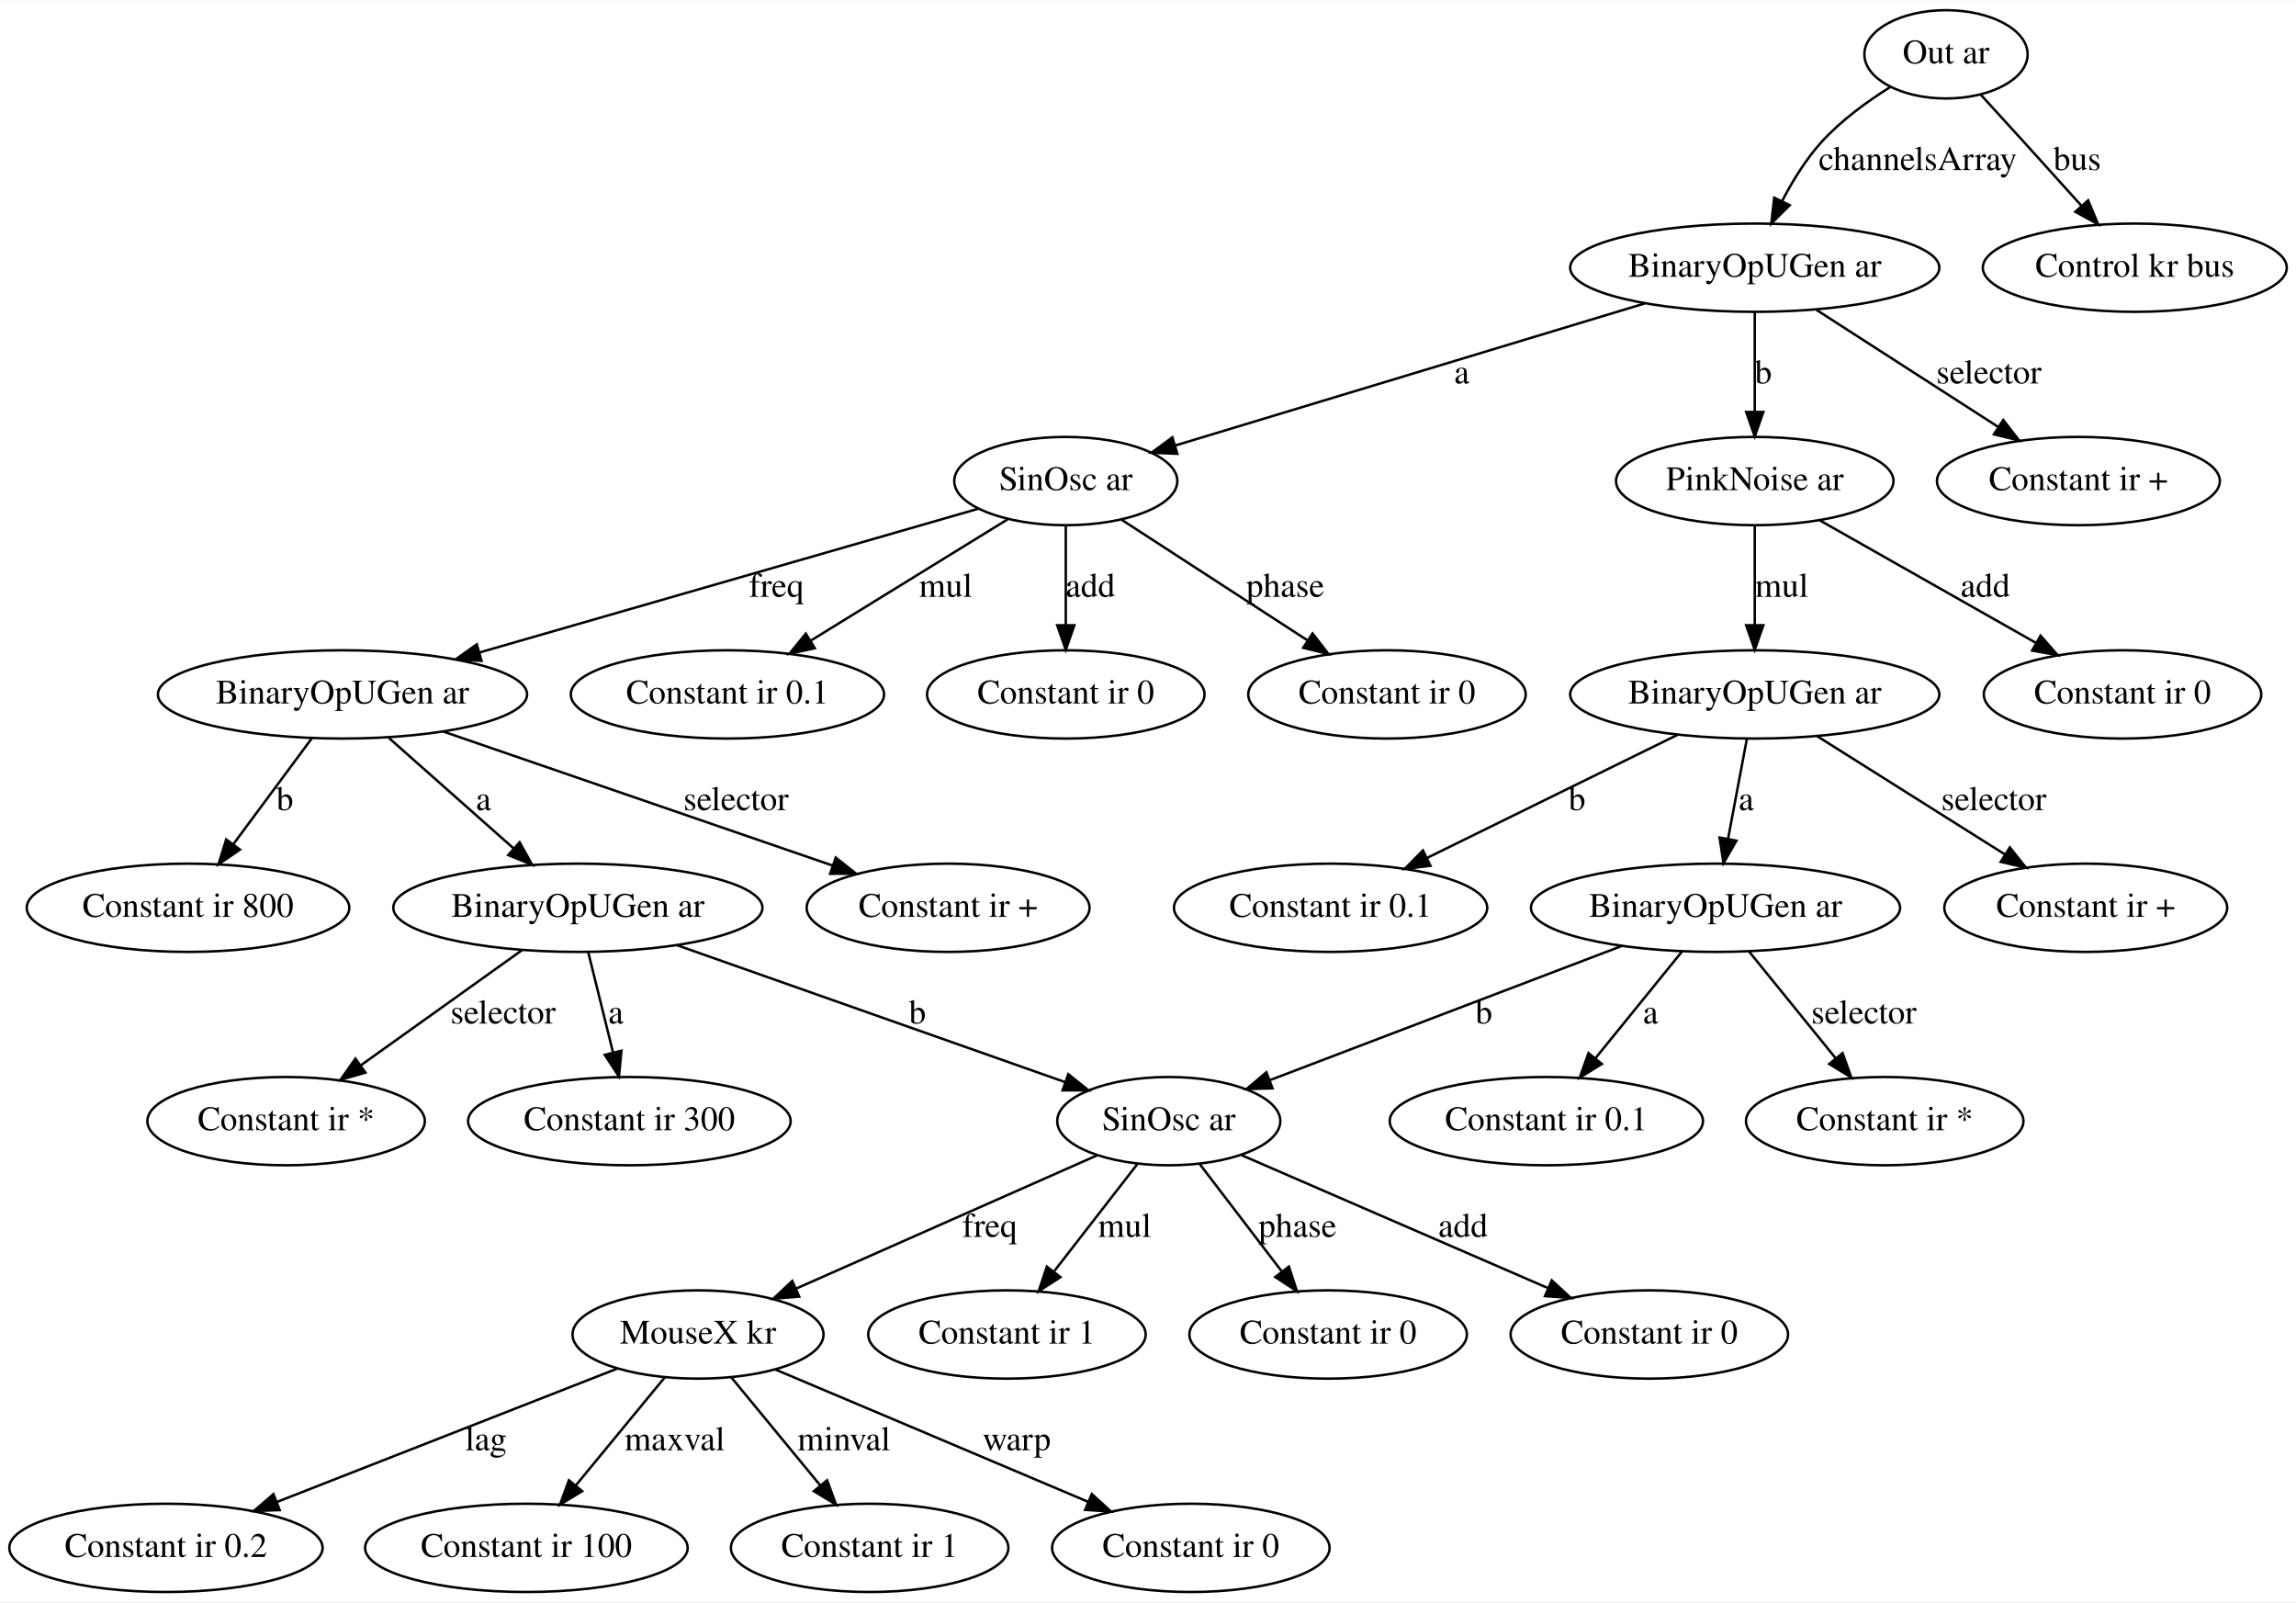
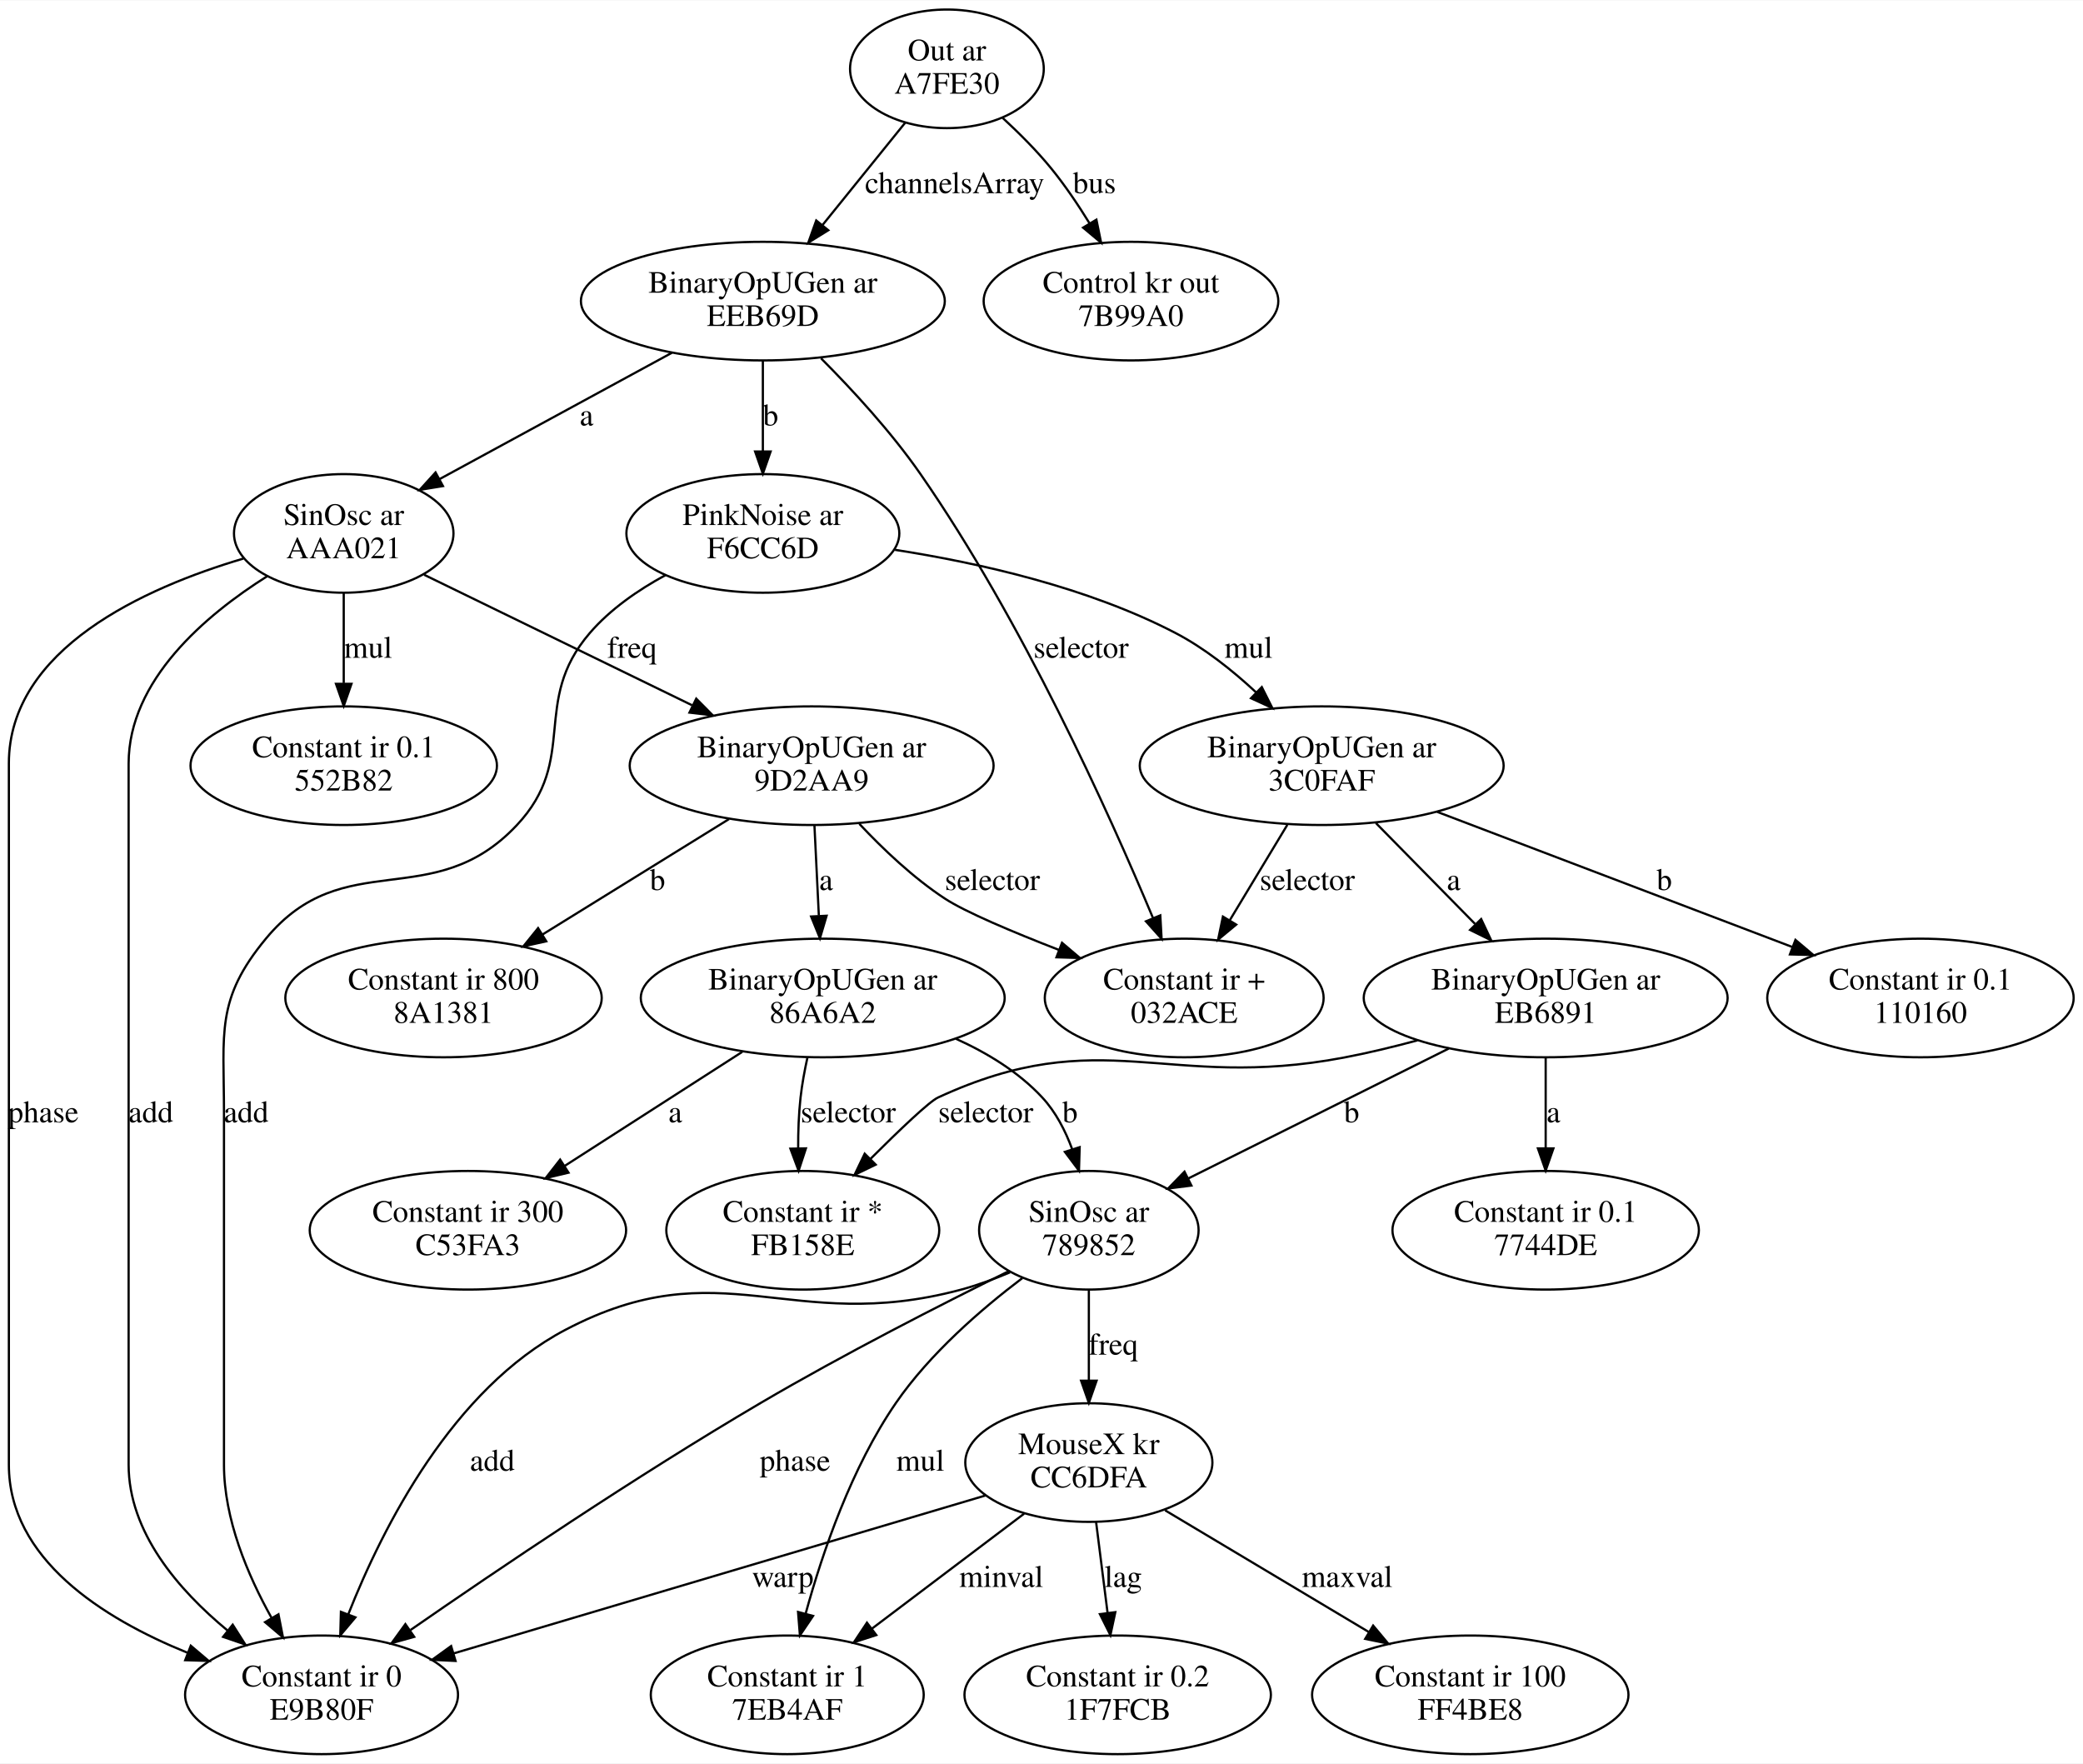
- <svg xmlns="http://www.w3.org/2000/svg" width="936pt" height="653pt" viewBox="0.00 0.00 936.44 653.00">
-   <g id="graph0" class="graph" transform="scale(1 1) rotate(0) translate(4 649)">
-     <polygon fill="white" stroke="transparent" points="-4,4 -4,-649 932.44,-649 932.44,4 -4,4" />
+ <svg xmlns="http://www.w3.org/2000/svg" width="939pt" height="795pt" viewBox="0.00 0.00 939.30 794.92">
+   <g id="graph0" class="graph" transform="scale(1 1) rotate(0) translate(4 790.92)">
+     <polygon fill="white" stroke="transparent" points="-4,4 -4,-790.92 935.3,-790.92 935.3,4 -4,4" />
    <g id="node1" class="node">
-       <ellipse fill="none" stroke="black" cx="789.69" cy="-627" rx="33.29" ry="18" />
-       <text text-anchor="middle" x="789.69" y="-623.3" font-family="Times,serif" font-size="14.00">Out ar</text>
+       <ellipse fill="none" stroke="black" cx="423" cy="-760.05" rx="43.68" ry="26.74" />
+       <text text-anchor="middle" x="423" y="-763.85" font-family="Times,serif" font-size="14.00">Out ar</text>
+       <text text-anchor="middle" x="423" y="-748.85" font-family="Times,serif" font-size="14.00">A7FE30</text>
    </g>
    <g id="node2" class="node">
-       <ellipse fill="none" stroke="black" cx="711.69" cy="-540" rx="75.29" ry="18" />
-       <text text-anchor="middle" x="711.69" y="-536.3" font-family="Times,serif" font-size="14.00">BinaryOpUGen ar</text>
+       <ellipse fill="none" stroke="black" cx="340" cy="-655.31" rx="82.05" ry="26.74" />
+       <text text-anchor="middle" x="340" y="-659.11" font-family="Times,serif" font-size="14.00">BinaryOpUGen ar</text>
+       <text text-anchor="middle" x="340" y="-644.11" font-family="Times,serif" font-size="14.00">EEB69D</text>
    </g>
    <g id="edge30" class="edge">
-       <path fill="none" stroke="black" d="M767.07,-613.73C757.5,-607.76 746.74,-599.94 738.69,-591 732.44,-584.04 727.11,-575.37 722.88,-567.22" />
-       <polygon fill="black" stroke="black" points="725.94,-565.49 718.43,-558.01 719.63,-568.54 725.94,-565.49" />
-       <text text-anchor="middle" x="778.19" y="-579.8" font-family="Times,serif" font-size="14.00">channelsArray</text>
-     </g>
-     <g id="node31" class="node">
-       <ellipse fill="none" stroke="black" cx="866.69" cy="-540" rx="61.99" ry="18" />
-       <text text-anchor="middle" x="866.69" y="-536.3" font-family="Times,serif" font-size="14.00">Control kr bus</text>
+       <path fill="none" stroke="black" d="M404.17,-735.74C393.19,-722.15 379.16,-704.79 367.02,-689.76" />
+       <polygon fill="black" stroke="black" points="369.51,-687.27 360.5,-681.69 364.07,-691.67 369.51,-687.27" />
+       <text text-anchor="middle" x="426.5" y="-703.98" font-family="Times,serif" font-size="14.00">channelsArray</text>
+     </g>
+     <g id="node22" class="node">
+       <ellipse fill="none" stroke="black" cx="506" cy="-655.31" rx="66.44" ry="26.74" />
+       <text text-anchor="middle" x="506" y="-659.11" font-family="Times,serif" font-size="14.00">Control kr out</text>
+       <text text-anchor="middle" x="506" y="-644.11" font-family="Times,serif" font-size="14.00">7B99A0</text>
    </g>
    <g id="edge31" class="edge">
-       <path fill="none" stroke="black" d="M803.74,-610.69C809.34,-604.58 815.83,-597.46 821.69,-591 829.31,-582.61 837.61,-573.4 844.99,-565.19" />
-       <polygon fill="black" stroke="black" points="847.65,-567.47 851.73,-557.7 842.44,-562.79 847.65,-567.47" />
-       <text text-anchor="middle" x="843.19" y="-579.8" font-family="Times,serif" font-size="14.00">bus</text>
+       <path fill="none" stroke="black" d="M448.16,-737.9C455.61,-731.04 463.51,-723.14 470,-715.18 476.24,-707.53 482.19,-698.71 487.39,-690.26" />
+       <polygon fill="black" stroke="black" points="490.41,-692.04 492.53,-681.66 484.4,-688.45 490.41,-692.04" />
+       <text text-anchor="middle" x="489.5" y="-703.98" font-family="Times,serif" font-size="14.00">bus</text>
    </g>
    <g id="node3" class="node">
-       <ellipse fill="none" stroke="black" cx="430.69" cy="-453" rx="45.49" ry="18" />
-       <text text-anchor="middle" x="430.69" y="-449.3" font-family="Times,serif" font-size="14.00">SinOsc ar</text>
+       <ellipse fill="none" stroke="black" cx="151" cy="-550.57" rx="49.49" ry="26.74" />
+       <text text-anchor="middle" x="151" y="-554.37" font-family="Times,serif" font-size="14.00">SinOsc ar</text>
+       <text text-anchor="middle" x="151" y="-539.37" font-family="Times,serif" font-size="14.00">AAA021</text>
    </g>
    <g id="edge19" class="edge">
-       <path fill="none" stroke="black" d="M666.86,-525.44C614.31,-509.54 527.76,-483.36 475.3,-467.49" />
-       <polygon fill="black" stroke="black" points="476.19,-464.11 465.61,-464.56 474.16,-470.81 476.19,-464.11" />
-       <text text-anchor="middle" x="592.19" y="-492.8" font-family="Times,serif" font-size="14.00">a</text>
-     </g>
-     <g id="node22" class="node">
-       <ellipse fill="none" stroke="black" cx="711.69" cy="-453" rx="56.59" ry="18" />
-       <text text-anchor="middle" x="711.69" y="-449.3" font-family="Times,serif" font-size="14.00">PinkNoise ar</text>
+       <path fill="none" stroke="black" d="M298.99,-632.02C268.06,-615.2 225.73,-592.2 194.27,-575.09" />
+       <polygon fill="black" stroke="black" points="195.75,-571.91 185.29,-570.21 192.4,-578.06 195.75,-571.91" />
+       <text text-anchor="middle" x="260.5" y="-599.24" font-family="Times,serif" font-size="14.00">a</text>
+     </g>
+     <g id="node6" class="node">
+       <ellipse fill="none" stroke="black" cx="530" cy="-341.09" rx="62.87" ry="26.74" />
+       <text text-anchor="middle" x="530" y="-344.89" font-family="Times,serif" font-size="14.00">Constant ir +</text>
+       <text text-anchor="middle" x="530" y="-329.89" font-family="Times,serif" font-size="14.00">032ACE</text>
+     </g>
+     <g id="edge29" class="edge">
+       <path fill="none" stroke="black" d="M366.23,-629.52C380.54,-615.16 397.94,-596.24 411,-577.44 456.96,-511.26 495.96,-424.85 515.86,-377.3" />
+       <polygon fill="black" stroke="black" points="519.22,-378.34 519.81,-367.76 512.75,-375.66 519.22,-378.34" />
+       <text text-anchor="middle" x="483.5" y="-494.5" font-family="Times,serif" font-size="14.00">selector</text>
+     </g>
+     <g id="node17" class="node">
+       <ellipse fill="none" stroke="black" cx="340" cy="-550.57" rx="61.54" ry="26.74" />
+       <text text-anchor="middle" x="340" y="-554.37" font-family="Times,serif" font-size="14.00">PinkNoise ar</text>
+       <text text-anchor="middle" x="340" y="-539.37" font-family="Times,serif" font-size="14.00">F6CC6D</text>
    </g>
    <g id="edge28" class="edge">
-       <path fill="none" stroke="black" d="M711.69,-521.8C711.69,-510.16 711.69,-494.55 711.69,-481.24" />
-       <polygon fill="black" stroke="black" points="715.19,-481.18 711.69,-471.18 708.19,-481.18 715.19,-481.18" />
-       <text text-anchor="middle" x="715.19" y="-492.8" font-family="Times,serif" font-size="14.00">b</text>
-     </g>
-     <g id="node30" class="node">
-       <ellipse fill="none" stroke="black" cx="843.69" cy="-453" rx="57.69" ry="18" />
-       <text text-anchor="middle" x="843.69" y="-449.3" font-family="Times,serif" font-size="14.00">Constant ir +</text>
-     </g>
-     <g id="edge29" class="edge">
-       <path fill="none" stroke="black" d="M736.83,-522.81C757.83,-509.29 787.93,-489.91 810.84,-475.16" />
-       <polygon fill="black" stroke="black" points="813.03,-477.91 819.54,-469.55 809.24,-472.03 813.03,-477.91" />
-       <text text-anchor="middle" x="807.19" y="-492.8" font-family="Times,serif" font-size="14.00">selector</text>
+       <path fill="none" stroke="black" d="M340,-628.39C340,-616.1 340,-601.21 340,-587.82" />
+       <polygon fill="black" stroke="black" points="343.5,-587.49 340,-577.49 336.5,-587.49 343.5,-587.49" />
+       <text text-anchor="middle" x="343.5" y="-599.24" font-family="Times,serif" font-size="14.00">b</text>
    </g>
    <g id="node4" class="node">
-       <ellipse fill="none" stroke="black" cx="430.69" cy="-366" rx="56.59" ry="18" />
-       <text text-anchor="middle" x="430.69" y="-362.3" font-family="Times,serif" font-size="14.00">Constant ir 0</text>
+       <ellipse fill="none" stroke="black" cx="362" cy="-445.83" rx="82.05" ry="26.74" />
+       <text text-anchor="middle" x="362" y="-449.63" font-family="Times,serif" font-size="14.00">BinaryOpUGen ar</text>
+       <text text-anchor="middle" x="362" y="-434.63" font-family="Times,serif" font-size="14.00">9D2AA9</text>
+     </g>
+     <g id="edge15" class="edge">
+       <path fill="none" stroke="black" d="M187.27,-531.91C220.51,-515.72 270.16,-491.55 308.05,-473.1" />
+       <polygon fill="black" stroke="black" points="309.96,-476.06 317.42,-468.54 306.89,-469.77 309.96,-476.06" />
+       <text text-anchor="middle" x="281" y="-494.5" font-family="Times,serif" font-size="14.00">freq</text>
+     </g>
+     <g id="node11" class="node">
+       <ellipse fill="none" stroke="black" cx="141" cy="-26.87" rx="61.54" ry="26.74" />
+       <text text-anchor="middle" x="141" y="-30.67" font-family="Times,serif" font-size="14.00">Constant ir 0</text>
+       <text text-anchor="middle" x="141" y="-15.67" font-family="Times,serif" font-size="14.00">E9B80F</text>
+     </g>
+     <g id="edge16" class="edge">
+       <path fill="none" stroke="black" d="M105.7,-539.21C61.22,-526.03 0,-498.51 0,-446.83 0,-446.83 0,-446.83 0,-130.61 0,-88.17 42.24,-61.41 80.49,-45.88" />
+       <polygon fill="black" stroke="black" points="82.03,-49.03 90.1,-42.17 79.51,-42.5 82.03,-49.03" />
+       <text text-anchor="middle" x="15.5" y="-285.02" font-family="Times,serif" font-size="14.00">phase</text>
+     </g>
+     <g id="edge17" class="edge">
+       <path fill="none" stroke="black" d="M116.53,-531.29C88.65,-513.73 54,-484.36 54,-446.83 54,-446.83 54,-446.83 54,-130.61 54,-100.22 76.45,-74.19 98.54,-55.94" />
+       <polygon fill="black" stroke="black" points="100.93,-58.51 106.62,-49.57 96.59,-53.01 100.93,-58.51" />
+       <text text-anchor="middle" x="64" y="-285.02" font-family="Times,serif" font-size="14.00">add</text>
+     </g>
+     <g id="node16" class="node">
+       <ellipse fill="none" stroke="black" cx="151" cy="-445.83" rx="69.09" ry="26.74" />
+       <text text-anchor="middle" x="151" y="-449.63" font-family="Times,serif" font-size="14.00">Constant ir 0.1</text>
+       <text text-anchor="middle" x="151" y="-434.63" font-family="Times,serif" font-size="14.00">552B82</text>
+     </g>
+     <g id="edge18" class="edge">
+       <path fill="none" stroke="black" d="M151,-523.64C151,-511.36 151,-496.47 151,-483.08" />
+       <polygon fill="black" stroke="black" points="154.5,-482.75 151,-472.75 147.5,-482.75 154.5,-482.75" />
+       <text text-anchor="middle" x="162" y="-494.5" font-family="Times,serif" font-size="14.00">mul</text>
+     </g>
+     <g id="node5" class="node">
+       <ellipse fill="none" stroke="black" cx="196" cy="-341.09" rx="71.34" ry="26.74" />
+       <text text-anchor="middle" x="196" y="-344.89" font-family="Times,serif" font-size="14.00">Constant ir 800</text>
+       <text text-anchor="middle" x="196" y="-329.89" font-family="Times,serif" font-size="14.00">8A1381</text>
    </g>
    <g id="edge1" class="edge">
-       <path fill="none" stroke="black" d="M430.69,-434.8C430.69,-423.16 430.69,-407.55 430.69,-394.24" />
-       <polygon fill="black" stroke="black" points="434.19,-394.18 430.69,-384.18 427.19,-394.18 434.19,-394.18" />
-       <text text-anchor="middle" x="440.69" y="-405.8" font-family="Times,serif" font-size="14.00">add</text>
-     </g>
-     <g id="node5" class="node">
-       <ellipse fill="none" stroke="black" cx="561.69" cy="-366" rx="56.59" ry="18" />
-       <text text-anchor="middle" x="561.69" y="-362.3" font-family="Times,serif" font-size="14.00">Constant ir 0</text>
+       <path fill="none" stroke="black" d="M324.75,-421.77C299.84,-406.36 266.94,-386 240.64,-369.72" />
+       <polygon fill="black" stroke="black" points="242.33,-366.65 231.99,-364.36 238.65,-372.6 242.33,-366.65" />
+       <text text-anchor="middle" x="292.5" y="-389.76" font-family="Times,serif" font-size="14.00">b</text>
    </g>
    <g id="edge2" class="edge">
-       <path fill="none" stroke="black" d="M453.51,-437.19C474.44,-423.61 505.67,-403.35 529.21,-388.08" />
-       <polygon fill="black" stroke="black" points="531.33,-390.88 537.81,-382.5 527.52,-385 531.33,-390.88" />
-       <text text-anchor="middle" x="520.19" y="-405.8" font-family="Times,serif" font-size="14.00">phase</text>
-     </g>
-     <g id="node6" class="node">
-       <ellipse fill="none" stroke="black" cx="135.69" cy="-366" rx="75.29" ry="18" />
-       <text text-anchor="middle" x="135.69" y="-362.3" font-family="Times,serif" font-size="14.00">BinaryOpUGen ar</text>
-     </g>
-     <g id="edge17" class="edge">
-       <path fill="none" stroke="black" d="M395.11,-441.75C344.52,-427.17 251.32,-400.32 191.49,-383.08" />
-       <polygon fill="black" stroke="black" points="192.4,-379.7 181.82,-380.29 190.46,-386.42 192.4,-379.7" />
-       <text text-anchor="middle" x="312.69" y="-405.8" font-family="Times,serif" font-size="14.00">freq</text>
+       <path fill="none" stroke="black" d="M383.51,-419.6C394.2,-408.21 407.85,-395.25 422,-385.96 431.28,-379.87 452.46,-370.93 473.62,-362.72" />
+       <polygon fill="black" stroke="black" points="474.9,-365.98 482.98,-359.13 472.39,-359.44 474.9,-365.98" />
+       <text text-anchor="middle" x="443.5" y="-389.76" font-family="Times,serif" font-size="14.00">selector</text>
+     </g>
+     <g id="node7" class="node">
+       <ellipse fill="none" stroke="black" cx="367" cy="-341.09" rx="82.05" ry="26.74" />
+       <text text-anchor="middle" x="367" y="-344.89" font-family="Times,serif" font-size="14.00">BinaryOpUGen ar</text>
+       <text text-anchor="middle" x="367" y="-329.89" font-family="Times,serif" font-size="14.00">86A6A2</text>
+     </g>
+     <g id="edge14" class="edge">
+       <path fill="none" stroke="black" d="M363.26,-418.9C363.86,-406.62 364.58,-391.73 365.24,-378.34" />
+       <polygon fill="black" stroke="black" points="368.75,-378.17 365.74,-368.01 361.76,-377.83 368.75,-378.17" />
+       <text text-anchor="middle" x="368.5" y="-389.76" font-family="Times,serif" font-size="14.00">a</text>
+     </g>
+     <g id="node8" class="node">
+       <ellipse fill="none" stroke="black" cx="358" cy="-236.35" rx="61.54" ry="26.74" />
+       <text text-anchor="middle" x="358" y="-240.15" font-family="Times,serif" font-size="14.00">Constant ir *</text>
+       <text text-anchor="middle" x="358" y="-225.15" font-family="Times,serif" font-size="14.00">FB158E</text>
+     </g>
+     <g id="edge3" class="edge">
+       <path fill="none" stroke="black" d="M360.11,-314.27C358.81,-308.38 357.66,-302.12 357,-296.22 356.17,-288.82 355.89,-280.86 355.92,-273.26" />
+       <polygon fill="black" stroke="black" points="359.42,-273.28 356.12,-263.21 352.42,-273.14 359.42,-273.28" />
+       <text text-anchor="middle" x="378.5" y="-285.02" font-family="Times,serif" font-size="14.00">selector</text>
+     </g>
+     <g id="node9" class="node">
+       <ellipse fill="none" stroke="black" cx="207" cy="-236.35" rx="71.34" ry="26.74" />
+       <text text-anchor="middle" x="207" y="-240.15" font-family="Times,serif" font-size="14.00">Constant ir 300</text>
+       <text text-anchor="middle" x="207" y="-225.15" font-family="Times,serif" font-size="14.00">C53FA3</text>
+     </g>
+     <g id="edge4" class="edge">
+       <path fill="none" stroke="black" d="M330.69,-316.78C306.94,-301.52 275.77,-281.51 250.67,-265.39" />
+       <polygon fill="black" stroke="black" points="252.37,-262.32 242.06,-259.87 248.59,-268.21 252.37,-262.32" />
+       <text text-anchor="middle" x="300.5" y="-285.02" font-family="Times,serif" font-size="14.00">a</text>
+     </g>
+     <g id="node10" class="node">
+       <ellipse fill="none" stroke="black" cx="487" cy="-236.35" rx="49.49" ry="26.74" />
+       <text text-anchor="middle" x="487" y="-240.15" font-family="Times,serif" font-size="14.00">SinOsc ar</text>
+       <text text-anchor="middle" x="487" y="-225.15" font-family="Times,serif" font-size="14.00">789852</text>
+     </g>
+     <g id="edge13" class="edge">
+       <path fill="none" stroke="black" d="M426.99,-322.73C441.25,-316.29 455.39,-307.66 466,-296.22 472.05,-289.7 476.38,-281.33 479.47,-272.95" />
+       <polygon fill="black" stroke="black" points="482.86,-273.82 482.55,-263.23 476.19,-271.7 482.86,-273.82" />
+       <text text-anchor="middle" x="478.5" y="-285.02" font-family="Times,serif" font-size="14.00">b</text>
+     </g>
+     <g id="edge5" class="edge">
+       <path fill="none" stroke="black" d="M451.45,-217.37C444.17,-214.3 436.46,-211.47 429,-209.48 352.16,-189.03 321.38,-228.48 251,-191.48 200.17,-164.76 168.72,-102.79 153.08,-63.25" />
+       <polygon fill="black" stroke="black" points="156.27,-61.81 149.44,-53.71 149.73,-64.3 156.27,-61.81" />
+       <text text-anchor="middle" x="218" y="-127.91" font-family="Times,serif" font-size="14.00">add</text>
+     </g>
+     <g id="edge6" class="edge">
+       <path fill="none" stroke="black" d="M450.85,-217.89C420.53,-202.94 376.32,-180.4 339,-158.48 282.88,-125.52 220.59,-83.47 181.13,-56.12" />
+       <polygon fill="black" stroke="black" points="182.79,-53.02 172.59,-50.18 178.8,-58.76 182.79,-53.02" />
+       <text text-anchor="middle" x="354.5" y="-127.91" font-family="Times,serif" font-size="14.00">phase</text>
+     </g>
+     <g id="node12" class="node">
+       <ellipse fill="none" stroke="black" cx="487" cy="-131.61" rx="55.72" ry="26.74" />
+       <text text-anchor="middle" x="487" y="-135.41" font-family="Times,serif" font-size="14.00">MouseX kr</text>
+       <text text-anchor="middle" x="487" y="-120.41" font-family="Times,serif" font-size="14.00">CC6DFA</text>
+     </g>
+     <g id="edge11" class="edge">
+       <path fill="none" stroke="black" d="M487,-209.42C487,-197.14 487,-182.25 487,-168.86" />
+       <polygon fill="black" stroke="black" points="490.5,-168.53 487,-158.53 483.5,-168.53 490.5,-168.53" />
+       <text text-anchor="middle" x="498" y="-180.28" font-family="Times,serif" font-size="14.00">freq</text>
+     </g>
+     <g id="node15" class="node">
+       <ellipse fill="none" stroke="black" cx="351" cy="-26.87" rx="61.54" ry="26.74" />
+       <text text-anchor="middle" x="351" y="-30.67" font-family="Times,serif" font-size="14.00">Constant ir 1</text>
+       <text text-anchor="middle" x="351" y="-15.67" font-family="Times,serif" font-size="14.00">7EB4AF</text>
+     </g>
+     <g id="edge12" class="edge">
+       <path fill="none" stroke="black" d="M456.99,-214.77C438.44,-200.74 415.32,-180.72 400,-158.48 380.03,-129.47 366.93,-91.28 359.35,-63.69" />
+       <polygon fill="black" stroke="black" points="362.64,-62.45 356.71,-53.68 355.87,-64.24 362.64,-62.45" />
+       <text text-anchor="middle" x="411" y="-127.91" font-family="Times,serif" font-size="14.00">mul</text>
+     </g>
+     <g id="edge10" class="edge">
+       <path fill="none" stroke="black" d="M440.34,-116.75C378.27,-98.33 268.52,-65.73 200.55,-45.55" />
+       <polygon fill="black" stroke="black" points="201.42,-42.16 190.84,-42.67 199.43,-48.87 201.42,-42.16" />
+       <text text-anchor="middle" x="349" y="-75.54" font-family="Times,serif" font-size="14.00">warp</text>
+     </g>
+     <g id="node13" class="node">
+       <ellipse fill="none" stroke="black" cx="659" cy="-26.87" rx="71.34" ry="26.74" />
+       <text text-anchor="middle" x="659" y="-30.67" font-family="Times,serif" font-size="14.00">Constant ir 100</text>
+       <text text-anchor="middle" x="659" y="-15.67" font-family="Times,serif" font-size="14.00">FF4BE8</text>
+     </g>
+     <g id="edge7" class="edge">
+       <path fill="none" stroke="black" d="M521.39,-110.07C547.78,-94.3 584.45,-72.4 613.3,-55.17" />
+       <polygon fill="black" stroke="black" points="615.2,-58.11 621.99,-49.98 611.61,-52.1 615.2,-58.11" />
+       <text text-anchor="middle" x="603.5" y="-75.54" font-family="Times,serif" font-size="14.00">maxval</text>
+     </g>
+     <g id="node14" class="node">
+       <ellipse fill="none" stroke="black" cx="500" cy="-26.87" rx="69.09" ry="26.74" />
+       <text text-anchor="middle" x="500" y="-30.67" font-family="Times,serif" font-size="14.00">Constant ir 0.2</text>
+       <text text-anchor="middle" x="500" y="-15.67" font-family="Times,serif" font-size="14.00">1F7FCB</text>
+     </g>
+     <g id="edge8" class="edge">
+       <path fill="none" stroke="black" d="M490.28,-104.68C491.85,-92.27 493.76,-77.21 495.46,-63.72" />
+       <polygon fill="black" stroke="black" points="498.94,-64.15 496.72,-53.79 491.99,-63.27 498.94,-64.15" />
+       <text text-anchor="middle" x="502.5" y="-75.54" font-family="Times,serif" font-size="14.00">lag</text>
+     </g>
+     <g id="edge9" class="edge">
+       <path fill="none" stroke="black" d="M457.82,-108.57C437.75,-93.41 410.9,-73.12 389.13,-56.68" />
+       <polygon fill="black" stroke="black" points="391.16,-53.82 381.07,-50.58 386.94,-59.41 391.16,-53.82" />
+       <text text-anchor="middle" x="447.5" y="-75.54" font-family="Times,serif" font-size="14.00">minval</text>
+     </g>
+     <g id="edge20" class="edge">
+       <path fill="none" stroke="black" d="M296.06,-531.74C283.75,-525.05 271.23,-516.41 262,-505.7 235.08,-474.45 257.27,-448.99 229,-418.96 191.23,-378.84 151.18,-410.37 116,-367.96 93.15,-340.42 97,-325.5 97,-289.72 97,-289.72 97,-289.72 97,-130.61 97,-106.15 107.67,-80.88 118.49,-61.51" />
+       <polygon fill="black" stroke="black" points="121.57,-63.18 123.61,-52.78 115.53,-59.64 121.57,-63.18" />
+       <text text-anchor="middle" x="107" y="-285.02" font-family="Times,serif" font-size="14.00">add</text>
+     </g>
+     <g id="node18" class="node">
+       <ellipse fill="none" stroke="black" cx="592" cy="-445.83" rx="82.05" ry="26.74" />
+       <text text-anchor="middle" x="592" y="-449.63" font-family="Times,serif" font-size="14.00">BinaryOpUGen ar</text>
+       <text text-anchor="middle" x="592" y="-434.63" font-family="Times,serif" font-size="14.00">3C0FAF</text>
+     </g>
+     <g id="edge27" class="edge">
+       <path fill="none" stroke="black" d="M399.6,-543.16C437.45,-537.29 486.57,-526.23 526,-505.7 539.15,-498.85 551.77,-488.8 562.39,-478.92" />
+       <polygon fill="black" stroke="black" points="564.99,-481.28 569.75,-471.82 560.12,-476.25 564.99,-481.28" />
+       <text text-anchor="middle" x="559" y="-494.5" font-family="Times,serif" font-size="14.00">mul</text>
+     </g>
+     <g id="edge26" class="edge">
+       <path fill="none" stroke="black" d="M576.51,-419.17C568.69,-406.2 559.08,-390.29 550.64,-376.29" />
+       <polygon fill="black" stroke="black" points="553.45,-374.18 545.29,-367.42 547.46,-377.79 553.45,-374.18" />
+       <text text-anchor="middle" x="585.5" y="-389.76" font-family="Times,serif" font-size="14.00">selector</text>
+     </g>
+     <g id="node19" class="node">
+       <ellipse fill="none" stroke="black" cx="693" cy="-341.09" rx="82.05" ry="26.74" />
+       <text text-anchor="middle" x="693" y="-344.89" font-family="Times,serif" font-size="14.00">BinaryOpUGen ar</text>
+       <text text-anchor="middle" x="693" y="-329.89" font-family="Times,serif" font-size="14.00">EB6891</text>
+     </g>
+     <g id="edge24" class="edge">
+       <path fill="none" stroke="black" d="M616.45,-419.96C629.87,-406.31 646.68,-389.21 661.12,-374.52" />
+       <polygon fill="black" stroke="black" points="663.91,-376.67 668.43,-367.09 658.92,-371.77 663.91,-376.67" />
+       <text text-anchor="middle" x="651.5" y="-389.76" font-family="Times,serif" font-size="14.00">a</text>
    </g>
    <g id="node21" class="node">
-       <ellipse fill="none" stroke="black" cx="292.69" cy="-366" rx="63.89" ry="18" />
-       <text text-anchor="middle" x="292.69" y="-362.3" font-family="Times,serif" font-size="14.00">Constant ir 0.1</text>
-     </g>
-     <g id="edge18" class="edge">
-       <path fill="none" stroke="black" d="M406.97,-437.39C384.87,-423.78 351.68,-403.33 326.75,-387.98" />
-       <polygon fill="black" stroke="black" points="328.32,-384.84 317.97,-382.57 324.65,-390.8 328.32,-384.84" />
-       <text text-anchor="middle" x="381.69" y="-405.8" font-family="Times,serif" font-size="14.00">mul</text>
-     </g>
-     <g id="node7" class="node">
-       <ellipse fill="none" stroke="black" cx="72.69" cy="-279" rx="65.79" ry="18" />
-       <text text-anchor="middle" x="72.69" y="-275.3" font-family="Times,serif" font-size="14.00">Constant ir 800</text>
-     </g>
-     <g id="edge3" class="edge">
-       <path fill="none" stroke="black" d="M123.25,-348.21C114.1,-335.87 101.52,-318.89 91.2,-304.97" />
-       <polygon fill="black" stroke="black" points="93.88,-302.71 85.12,-296.76 88.26,-306.88 93.88,-302.71" />
-       <text text-anchor="middle" x="112.19" y="-318.8" font-family="Times,serif" font-size="14.00">b</text>
-     </g>
-     <g id="node8" class="node">
-       <ellipse fill="none" stroke="black" cx="231.69" cy="-279" rx="75.29" ry="18" />
-       <text text-anchor="middle" x="231.69" y="-275.3" font-family="Times,serif" font-size="14.00">BinaryOpUGen ar</text>
-     </g>
-     <g id="edge15" class="edge">
-       <path fill="none" stroke="black" d="M154.66,-348.21C169.22,-335.32 189.48,-317.38 205.57,-303.13" />
-       <polygon fill="black" stroke="black" points="207.93,-305.72 213.09,-296.47 203.29,-300.48 207.93,-305.72" />
-       <text text-anchor="middle" x="193.19" y="-318.8" font-family="Times,serif" font-size="14.00">a</text>
+       <ellipse fill="none" stroke="black" cx="862" cy="-341.09" rx="69.09" ry="26.74" />
+       <text text-anchor="middle" x="862" y="-344.89" font-family="Times,serif" font-size="14.00">Constant ir 0.1</text>
+       <text text-anchor="middle" x="862" y="-329.89" font-family="Times,serif" font-size="14.00">110160</text>
+     </g>
+     <g id="edge25" class="edge">
+       <path fill="none" stroke="black" d="M644.06,-425.02C689.93,-407.56 756.67,-382.17 804.19,-364.09" />
+       <polygon fill="black" stroke="black" points="805.63,-367.29 813.73,-360.46 803.14,-360.74 805.63,-367.29" />
+       <text text-anchor="middle" x="746.5" y="-389.76" font-family="Times,serif" font-size="14.00">b</text>
+     </g>
+     <g id="edge21" class="edge">
+       <path fill="none" stroke="black" d="M635.12,-321.96C624.2,-319.02 612.81,-316.27 602,-314.22 521.71,-298.99 493.19,-330.5 419,-296.22 415.05,-294.4 401.76,-281.72 388.59,-268.6" />
+       <polygon fill="black" stroke="black" points="390.88,-265.94 381.34,-261.33 385.92,-270.88 390.88,-265.94" />
+       <text text-anchor="middle" x="440.5" y="-285.02" font-family="Times,serif" font-size="14.00">selector</text>
+     </g>
+     <g id="edge22" class="edge">
+       <path fill="none" stroke="black" d="M649.31,-318.3C614.73,-301.05 566.61,-277.05 531.75,-259.67" />
+       <polygon fill="black" stroke="black" points="533.25,-256.51 522.74,-255.18 530.13,-262.77 533.25,-256.51" />
+       <text text-anchor="middle" x="605.5" y="-285.02" font-family="Times,serif" font-size="14.00">b</text>
    </g>
    <g id="node20" class="node">
-       <ellipse fill="none" stroke="black" cx="382.69" cy="-279" rx="57.69" ry="18" />
-       <text text-anchor="middle" x="382.69" y="-275.3" font-family="Times,serif" font-size="14.00">Constant ir +</text>
-     </g>
-     <g id="edge16" class="edge">
-       <path fill="none" stroke="black" d="M176.76,-350.87C220.47,-335.83 289.53,-312.06 335.46,-296.26" />
-       <polygon fill="black" stroke="black" points="336.86,-299.47 345.18,-292.91 334.58,-292.86 336.86,-299.47" />
-       <text text-anchor="middle" x="296.19" y="-318.8" font-family="Times,serif" font-size="14.00">selector</text>
-     </g>
-     <g id="node9" class="node">
-       <ellipse fill="none" stroke="black" cx="112.69" cy="-192" rx="56.59" ry="18" />
-       <text text-anchor="middle" x="112.69" y="-188.3" font-family="Times,serif" font-size="14.00">Constant ir *</text>
-     </g>
-     <g id="edge4" class="edge">
-       <path fill="none" stroke="black" d="M209.03,-261.81C190.39,-248.49 163.78,-229.49 143.25,-214.83" />
-       <polygon fill="black" stroke="black" points="145.04,-211.8 134.87,-208.84 140.97,-217.5 145.04,-211.8" />
-       <text text-anchor="middle" x="201.19" y="-231.8" font-family="Times,serif" font-size="14.00">selector</text>
-     </g>
-     <g id="node10" class="node">
-       <ellipse fill="none" stroke="black" cx="472.69" cy="-192" rx="45.49" ry="18" />
-       <text text-anchor="middle" x="472.69" y="-188.3" font-family="Times,serif" font-size="14.00">SinOsc ar</text>
-     </g>
-     <g id="edge13" class="edge">
-       <path fill="none" stroke="black" d="M272.03,-263.77C315.88,-248.31 385.65,-223.7 430.3,-207.95" />
-       <polygon fill="black" stroke="black" points="431.71,-211.17 439.97,-204.54 429.38,-204.57 431.71,-211.17" />
-       <text text-anchor="middle" x="370.19" y="-231.8" font-family="Times,serif" font-size="14.00">b</text>
-     </g>
-     <g id="node19" class="node">
-       <ellipse fill="none" stroke="black" cx="252.69" cy="-192" rx="65.79" ry="18" />
-       <text text-anchor="middle" x="252.69" y="-188.3" font-family="Times,serif" font-size="14.00">Constant ir 300</text>
-     </g>
-     <g id="edge14" class="edge">
-       <path fill="none" stroke="black" d="M235.94,-260.8C238.82,-249.16 242.68,-233.55 245.97,-220.24" />
-       <polygon fill="black" stroke="black" points="249.45,-220.72 248.45,-210.18 242.65,-219.04 249.45,-220.72" />
-       <text text-anchor="middle" x="247.19" y="-231.8" font-family="Times,serif" font-size="14.00">a</text>
-     </g>
-     <g id="node11" class="node">
-       <ellipse fill="none" stroke="black" cx="280.69" cy="-105" rx="51.19" ry="18" />
-       <text text-anchor="middle" x="280.69" y="-101.3" font-family="Times,serif" font-size="14.00">MouseX kr</text>
-     </g>
-     <g id="edge9" class="edge">
-       <path fill="none" stroke="black" d="M443.53,-178.09C410.79,-163.6 357.46,-139.98 320.8,-123.76" />
-       <polygon fill="black" stroke="black" points="321.96,-120.44 311.4,-119.59 319.13,-126.84 321.96,-120.44" />
-       <text text-anchor="middle" x="399.69" y="-144.8" font-family="Times,serif" font-size="14.00">freq</text>
-     </g>
-     <g id="node16" class="node">
-       <ellipse fill="none" stroke="black" cx="406.69" cy="-105" rx="56.59" ry="18" />
-       <text text-anchor="middle" x="406.69" y="-101.3" font-family="Times,serif" font-size="14.00">Constant ir 1</text>
-     </g>
-     <g id="edge10" class="edge">
-       <path fill="none" stroke="black" d="M459.97,-174.61C450.35,-162.23 436.99,-145.01 426.05,-130.92" />
-       <polygon fill="black" stroke="black" points="428.5,-128.38 419.61,-122.63 422.97,-132.67 428.5,-128.38" />
-       <text text-anchor="middle" x="454.69" y="-144.8" font-family="Times,serif" font-size="14.00">mul</text>
-     </g>
-     <g id="node17" class="node">
-       <ellipse fill="none" stroke="black" cx="537.69" cy="-105" rx="56.59" ry="18" />
-       <text text-anchor="middle" x="537.69" y="-101.3" font-family="Times,serif" font-size="14.00">Constant ir 0</text>
-     </g>
-     <g id="edge11" class="edge">
-       <path fill="none" stroke="black" d="M485.23,-174.61C494.7,-162.23 507.86,-145.01 518.63,-130.92" />
-       <polygon fill="black" stroke="black" points="521.68,-132.7 524.98,-122.63 516.12,-128.45 521.68,-132.7" />
-       <text text-anchor="middle" x="525.19" y="-144.8" font-family="Times,serif" font-size="14.00">phase</text>
-     </g>
-     <g id="node18" class="node">
-       <ellipse fill="none" stroke="black" cx="668.69" cy="-105" rx="56.59" ry="18" />
-       <text text-anchor="middle" x="668.69" y="-101.3" font-family="Times,serif" font-size="14.00">Constant ir 0</text>
-     </g>
-     <g id="edge12" class="edge">
-       <path fill="none" stroke="black" d="M502.46,-178.09C535.69,-163.68 589.69,-140.26 627.09,-124.04" />
-       <polygon fill="black" stroke="black" points="628.91,-127.07 636.69,-119.88 626.12,-120.65 628.91,-127.07" />
-       <text text-anchor="middle" x="592.69" y="-144.8" font-family="Times,serif" font-size="14.00">add</text>
-     </g>
-     <g id="node12" class="node">
-       <ellipse fill="none" stroke="black" cx="63.69" cy="-18" rx="63.89" ry="18" />
-       <text text-anchor="middle" x="63.69" y="-14.3" font-family="Times,serif" font-size="14.00">Constant ir 0.2</text>
-     </g>
-     <g id="edge5" class="edge">
-       <path fill="none" stroke="black" d="M247.74,-91.09C210.67,-76.57 150.24,-52.9 108.81,-36.67" />
-       <polygon fill="black" stroke="black" points="110.08,-33.41 99.5,-33.02 107.53,-39.93 110.08,-33.41" />
-       <text text-anchor="middle" x="194.19" y="-57.8" font-family="Times,serif" font-size="14.00">lag</text>
-     </g>
-     <g id="node13" class="node">
-       <ellipse fill="none" stroke="black" cx="210.69" cy="-18" rx="65.79" ry="18" />
-       <text text-anchor="middle" x="210.69" y="-14.3" font-family="Times,serif" font-size="14.00">Constant ir 100</text>
-     </g>
-     <g id="edge6" class="edge">
-       <path fill="none" stroke="black" d="M267.2,-87.61C256.9,-75.11 242.55,-57.69 230.89,-43.53" />
-       <polygon fill="black" stroke="black" points="233.45,-41.12 224.39,-35.63 228.04,-45.57 233.45,-41.12" />
-       <text text-anchor="middle" x="271.19" y="-57.8" font-family="Times,serif" font-size="14.00">maxval</text>
-     </g>
-     <g id="node14" class="node">
-       <ellipse fill="none" stroke="black" cx="350.69" cy="-18" rx="56.59" ry="18" />
-       <text text-anchor="middle" x="350.69" y="-14.3" font-family="Times,serif" font-size="14.00">Constant ir 1</text>
-     </g>
-     <g id="edge7" class="edge">
-       <path fill="none" stroke="black" d="M294.19,-87.61C304.49,-75.11 318.83,-57.69 330.5,-43.53" />
-       <polygon fill="black" stroke="black" points="333.34,-45.57 337,-35.63 327.94,-41.12 333.34,-45.57" />
-       <text text-anchor="middle" x="340.19" y="-57.8" font-family="Times,serif" font-size="14.00">minval</text>
-     </g>
-     <g id="node15" class="node">
-       <ellipse fill="none" stroke="black" cx="481.69" cy="-18" rx="56.59" ry="18" />
-       <text text-anchor="middle" x="481.69" y="-14.3" font-family="Times,serif" font-size="14.00">Constant ir 0</text>
-     </g>
-     <g id="edge8" class="edge">
-       <path fill="none" stroke="black" d="M312.23,-90.72C327.73,-84.18 346.7,-76.18 363.69,-69 388.98,-58.31 417.3,-46.31 439.86,-36.75" />
-       <polygon fill="black" stroke="black" points="441.31,-39.94 449.15,-32.81 438.57,-33.49 441.31,-39.94" />
-       <text text-anchor="middle" x="410.69" y="-57.8" font-family="Times,serif" font-size="14.00">warp</text>
-     </g>
-     <g id="node23" class="node">
-       <ellipse fill="none" stroke="black" cx="711.69" cy="-366" rx="75.29" ry="18" />
-       <text text-anchor="middle" x="711.69" y="-362.3" font-family="Times,serif" font-size="14.00">BinaryOpUGen ar</text>
-     </g>
-     <g id="edge26" class="edge">
-       <path fill="none" stroke="black" d="M711.69,-434.8C711.69,-423.16 711.69,-407.55 711.69,-394.24" />
-       <polygon fill="black" stroke="black" points="715.19,-394.18 711.69,-384.18 708.19,-394.18 715.19,-394.18" />
-       <text text-anchor="middle" x="722.69" y="-405.8" font-family="Times,serif" font-size="14.00">mul</text>
-     </g>
-     <g id="node29" class="node">
-       <ellipse fill="none" stroke="black" cx="861.69" cy="-366" rx="56.59" ry="18" />
-       <text text-anchor="middle" x="861.69" y="-362.3" font-family="Times,serif" font-size="14.00">Constant ir 0</text>
-     </g>
-     <g id="edge27" class="edge">
-       <path fill="none" stroke="black" d="M738.17,-437C762.72,-423.08 799.45,-402.27 826.47,-386.96" />
-       <polygon fill="black" stroke="black" points="828.26,-389.97 835.24,-381.99 824.81,-383.88 828.26,-389.97" />
-       <text text-anchor="middle" x="805.69" y="-405.8" font-family="Times,serif" font-size="14.00">add</text>
-     </g>
-     <g id="node24" class="node">
-       <ellipse fill="none" stroke="black" cx="538.69" cy="-279" rx="63.89" ry="18" />
-       <text text-anchor="middle" x="538.69" y="-275.3" font-family="Times,serif" font-size="14.00">Constant ir 0.1</text>
-     </g>
-     <g id="edge20" class="edge">
-       <path fill="none" stroke="black" d="M680.37,-349.61C651.69,-335.52 609.12,-314.6 578.14,-299.38" />
-       <polygon fill="black" stroke="black" points="579.44,-296.12 568.92,-294.85 576.35,-302.4 579.44,-296.12" />
-       <text text-anchor="middle" x="639.19" y="-318.8" font-family="Times,serif" font-size="14.00">b</text>
-     </g>
-     <g id="node25" class="node">
-       <ellipse fill="none" stroke="black" cx="695.69" cy="-279" rx="75.29" ry="18" />
-       <text text-anchor="middle" x="695.69" y="-275.3" font-family="Times,serif" font-size="14.00">BinaryOpUGen ar</text>
-     </g>
-     <g id="edge24" class="edge">
-       <path fill="none" stroke="black" d="M708.46,-347.8C706.27,-336.16 703.33,-320.55 700.82,-307.24" />
-       <polygon fill="black" stroke="black" points="704.22,-306.36 698.93,-297.18 697.34,-307.65 704.22,-306.36" />
-       <text text-anchor="middle" x="708.19" y="-318.8" font-family="Times,serif" font-size="14.00">a</text>
-     </g>
-     <g id="node28" class="node">
-       <ellipse fill="none" stroke="black" cx="846.69" cy="-279" rx="57.69" ry="18" />
-       <text text-anchor="middle" x="846.69" y="-275.3" font-family="Times,serif" font-size="14.00">Constant ir +</text>
-     </g>
-     <g id="edge25" class="edge">
-       <path fill="none" stroke="black" d="M737.09,-349.01C758.76,-335.37 790.07,-315.65 813.69,-300.78" />
-       <polygon fill="black" stroke="black" points="815.73,-303.63 822.33,-295.34 812,-297.71 815.73,-303.63" />
-       <text text-anchor="middle" x="809.19" y="-318.8" font-family="Times,serif" font-size="14.00">selector</text>
+       <ellipse fill="none" stroke="black" cx="693" cy="-236.35" rx="69.09" ry="26.74" />
+       <text text-anchor="middle" x="693" y="-240.15" font-family="Times,serif" font-size="14.00">Constant ir 0.1</text>
+       <text text-anchor="middle" x="693" y="-225.15" font-family="Times,serif" font-size="14.00">7744DE</text>
    </g>
    <g id="edge23" class="edge">
-       <path fill="none" stroke="black" d="M657.36,-263.39C617.35,-248.14 554.85,-224.32 513.83,-208.68" />
-       <polygon fill="black" stroke="black" points="515,-205.38 504.41,-205.09 512.5,-211.92 515,-205.38" />
-       <text text-anchor="middle" x="601.19" y="-231.8" font-family="Times,serif" font-size="14.00">b</text>
-     </g>
-     <g id="node26" class="node">
-       <ellipse fill="none" stroke="black" cx="626.69" cy="-192" rx="63.89" ry="18" />
-       <text text-anchor="middle" x="626.69" y="-188.3" font-family="Times,serif" font-size="14.00">Constant ir 0.1</text>
-     </g>
-     <g id="edge21" class="edge">
-       <path fill="none" stroke="black" d="M682.06,-261.21C671.95,-248.75 658.01,-231.57 646.64,-217.57" />
-       <polygon fill="black" stroke="black" points="649.32,-215.32 640.3,-209.76 643.88,-219.73 649.32,-215.32" />
-       <text text-anchor="middle" x="669.19" y="-231.8" font-family="Times,serif" font-size="14.00">a</text>
-     </g>
-     <g id="node27" class="node">
-       <ellipse fill="none" stroke="black" cx="764.69" cy="-192" rx="56.59" ry="18" />
-       <text text-anchor="middle" x="764.69" y="-188.3" font-family="Times,serif" font-size="14.00">Constant ir *</text>
-     </g>
-     <g id="edge22" class="edge">
-       <path fill="none" stroke="black" d="M709.33,-261.21C719.44,-248.75 733.38,-231.57 744.75,-217.57" />
-       <polygon fill="black" stroke="black" points="747.51,-219.73 751.09,-209.76 742.07,-215.32 747.51,-219.73" />
-       <text text-anchor="middle" x="756.19" y="-231.8" font-family="Times,serif" font-size="14.00">selector</text>
+       <path fill="none" stroke="black" d="M693,-314.16C693,-301.88 693,-286.99 693,-273.6" />
+       <polygon fill="black" stroke="black" points="696.5,-273.27 693,-263.27 689.5,-273.27 696.5,-273.27" />
+       <text text-anchor="middle" x="696.5" y="-285.02" font-family="Times,serif" font-size="14.00">a</text>
    </g>
  </g>
</svg>
